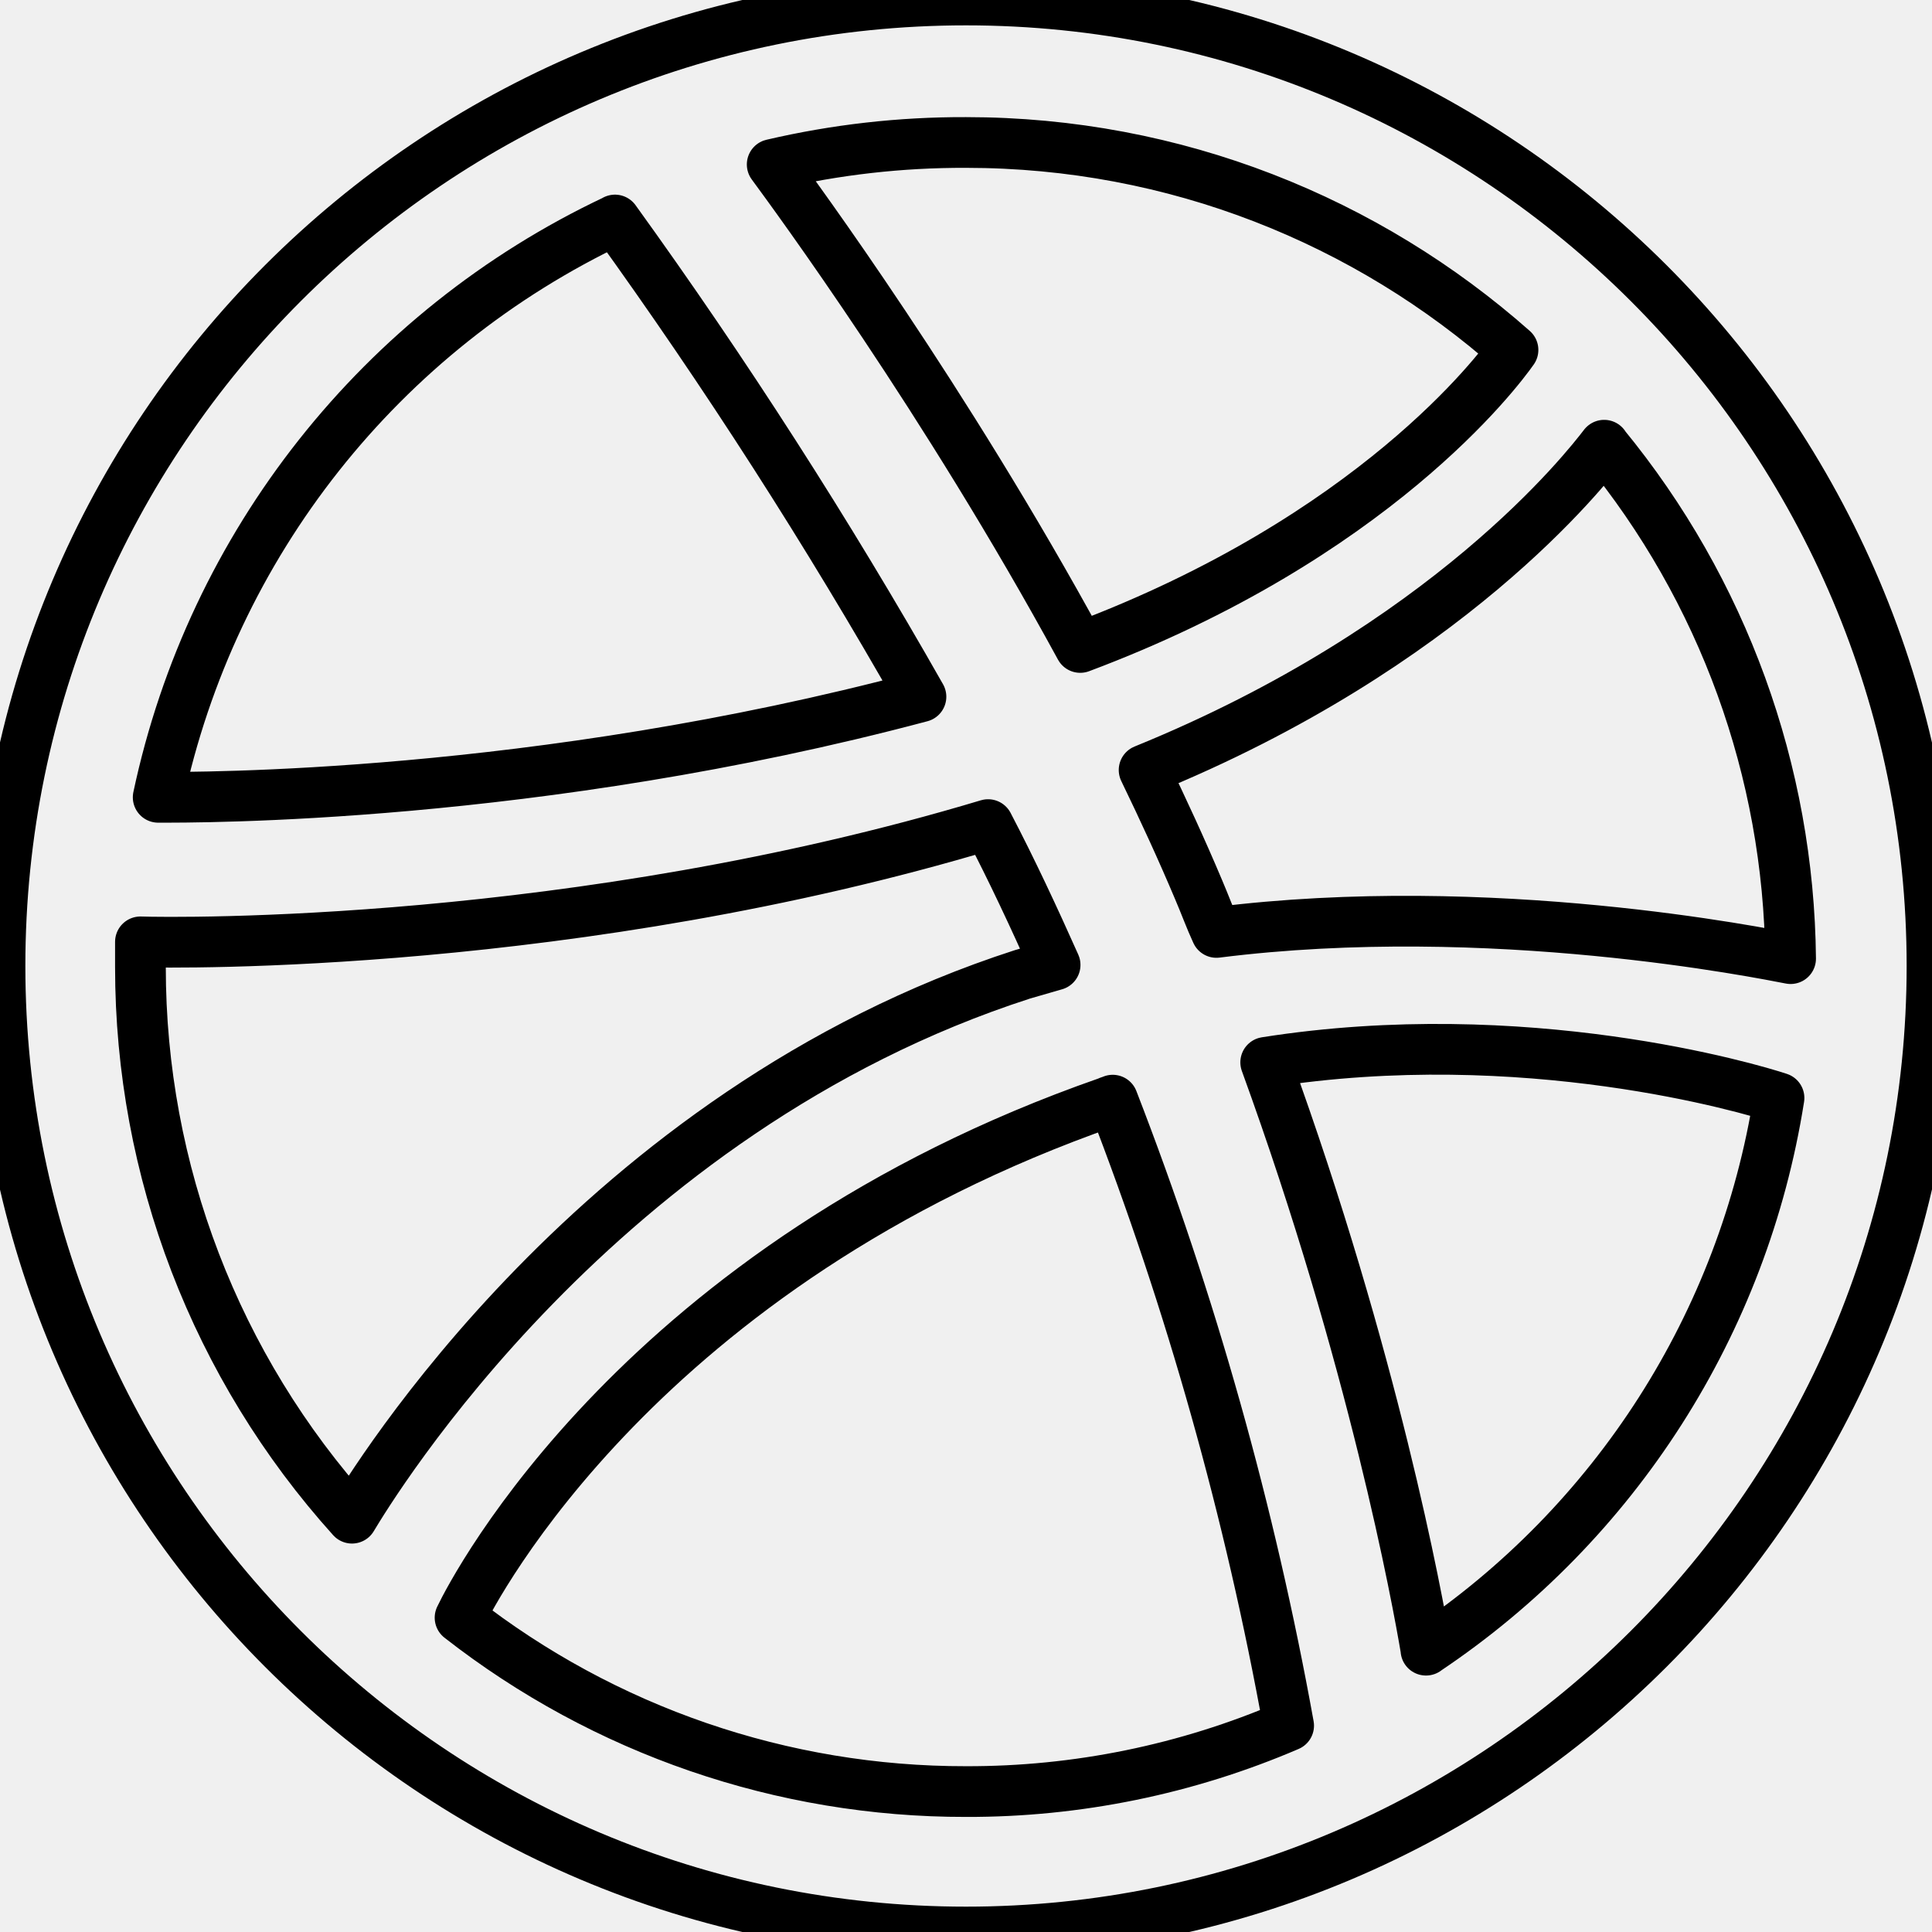
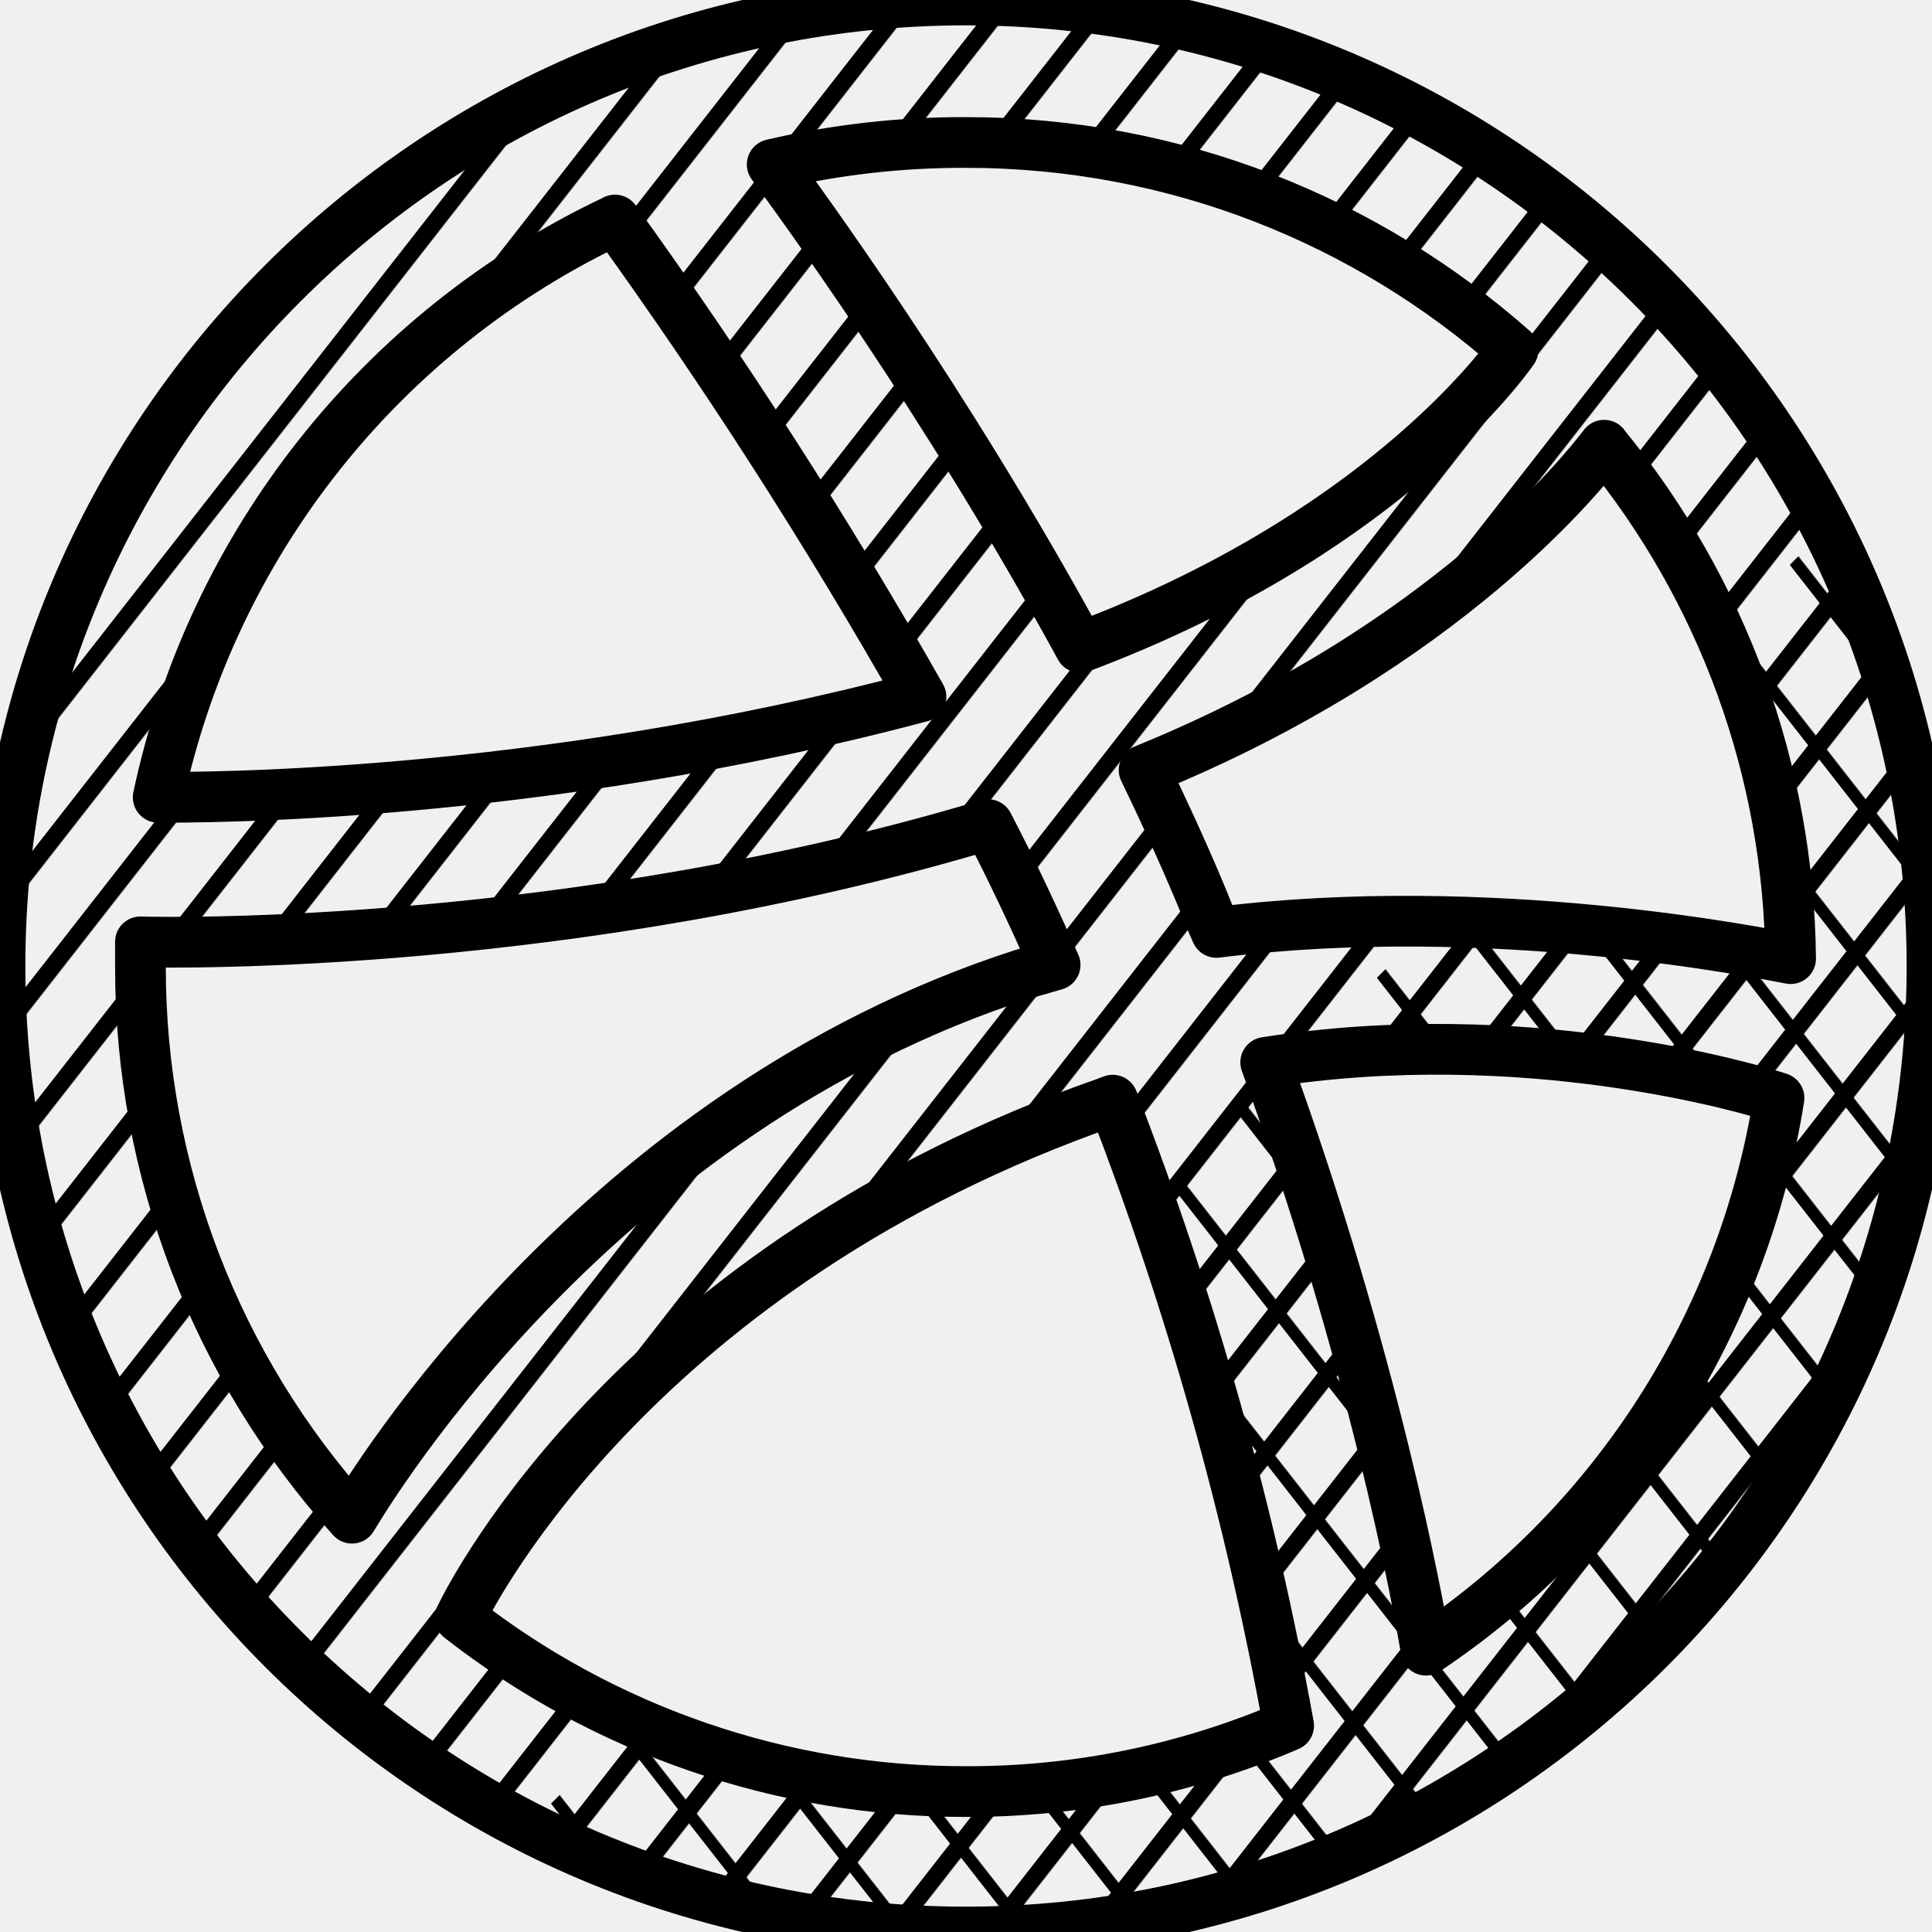
<svg xmlns="http://www.w3.org/2000/svg" viewBox="0 0 64 64">
  <defs>
    <pattern id="h1" width="2.6" height="2.6" patternUnits="userSpaceOnUse" patternTransform="rotate(38)">
      <line x1="0" y1="0" x2="0" y2="2.6" stroke="#000" stroke-width="1.15" />
    </pattern>
    <pattern id="h2" width="3.2" height="3.2" patternUnits="userSpaceOnUse" patternTransform="rotate(-38)">
      <line x1="0" y1="0" x2="0" y2="3.2" stroke="#000" stroke-width="0.8" />
    </pattern>
-     <clipPath id="c">
-       <g transform="scale(4)">
+     <mask id="c" maskUnits="userSpaceOnUse" x="0" y="0" width="64" height="64">
+       <g transform="scale(4)" fill="#fff">
        <path fill-rule="evenodd" d="M8 0C3.584 0 0 3.584 0 8s3.584 8 8 8c4.408 0 8-3.584 8-8s-3.592-8-8-8zm5.284 3.688a6.802 6.802 0 0 1 1.545 4.251c-.226-.043-2.482-.503-4.755-.217-.052-.112-.096-.234-.148-.355-.139-.33-.295-.668-.451-.99 2.516-1.023 3.662-2.498 3.81-2.69zM8 1.18c1.735 0 3.323.65 4.53 1.718-.122.174-1.155 1.553-3.584 2.464-1.12-2.056-2.36-3.74-2.551-4A6.95 6.95 0 0 1 8 1.18zm-2.907.642A43.123 43.123 0 0 1 7.627 5.77c-3.193.85-6.013.833-6.317.833a6.865 6.865 0 0 1 3.783-4.78zM1.163 8.01V7.8c.295.01 3.61.053 7.02-.971.199.381.381.772.555 1.162l-.27.078c-3.522 1.137-5.396 4.243-5.553 4.504a6.817 6.817 0 0 1-1.752-4.564zM8 14.837a6.785 6.785 0 0 1-4.19-1.44c.12-.252 1.509-2.924 5.361-4.269.018-.009.026-.009.044-.017a28.246 28.246 0 0 1 1.457 5.18A6.722 6.722 0 0 1 8 14.837zm3.81-1.171c-.07-.417-.435-2.412-1.328-4.868 2.143-.338 4.017.217 4.251.295a6.774 6.774 0 0 1-2.924 4.573z" />
      </g>
-     </clipPath>
+     </mask>
    <clipPath id="s">
      <path d="M64 14 L64 64 L14 64 Z" />
    </clipPath>
  </defs>
-   <g clip-path="url(#c)">
+   <g mask="url(#c)">
    <rect width="64" height="64" fill="url(#h1)" />
    <rect width="64" height="64" fill="url(#h2)" clip-path="url(#s)" />
  </g>
  <g transform="scale(4)" fill="none" stroke="#000" stroke-width=".42" stroke-linejoin="round">
    <path fill-rule="evenodd" d="M8 0C3.584 0 0 3.584 0 8s3.584 8 8 8c4.408 0 8-3.584 8-8s-3.592-8-8-8zm5.284 3.688a6.802 6.802 0 0 1 1.545 4.251c-.226-.043-2.482-.503-4.755-.217-.052-.112-.096-.234-.148-.355-.139-.33-.295-.668-.451-.99 2.516-1.023 3.662-2.498 3.81-2.69zM8 1.18c1.735 0 3.323.65 4.53 1.718-.122.174-1.155 1.553-3.584 2.464-1.12-2.056-2.36-3.74-2.551-4A6.95 6.95 0 0 1 8 1.18zm-2.907.642A43.123 43.123 0 0 1 7.627 5.77c-3.193.85-6.013.833-6.317.833a6.865 6.865 0 0 1 3.783-4.78zM1.163 8.01V7.8c.295.01 3.61.053 7.02-.971.199.381.381.772.555 1.162l-.27.078c-3.522 1.137-5.396 4.243-5.553 4.504a6.817 6.817 0 0 1-1.752-4.564zM8 14.837a6.785 6.785 0 0 1-4.19-1.44c.12-.252 1.509-2.924 5.361-4.269.018-.009.026-.009.044-.017a28.246 28.246 0 0 1 1.457 5.18A6.722 6.722 0 0 1 8 14.837zm3.81-1.171c-.07-.417-.435-2.412-1.328-4.868 2.143-.338 4.017.217 4.251.295a6.774 6.774 0 0 1-2.924 4.573z" />
  </g>
</svg>
